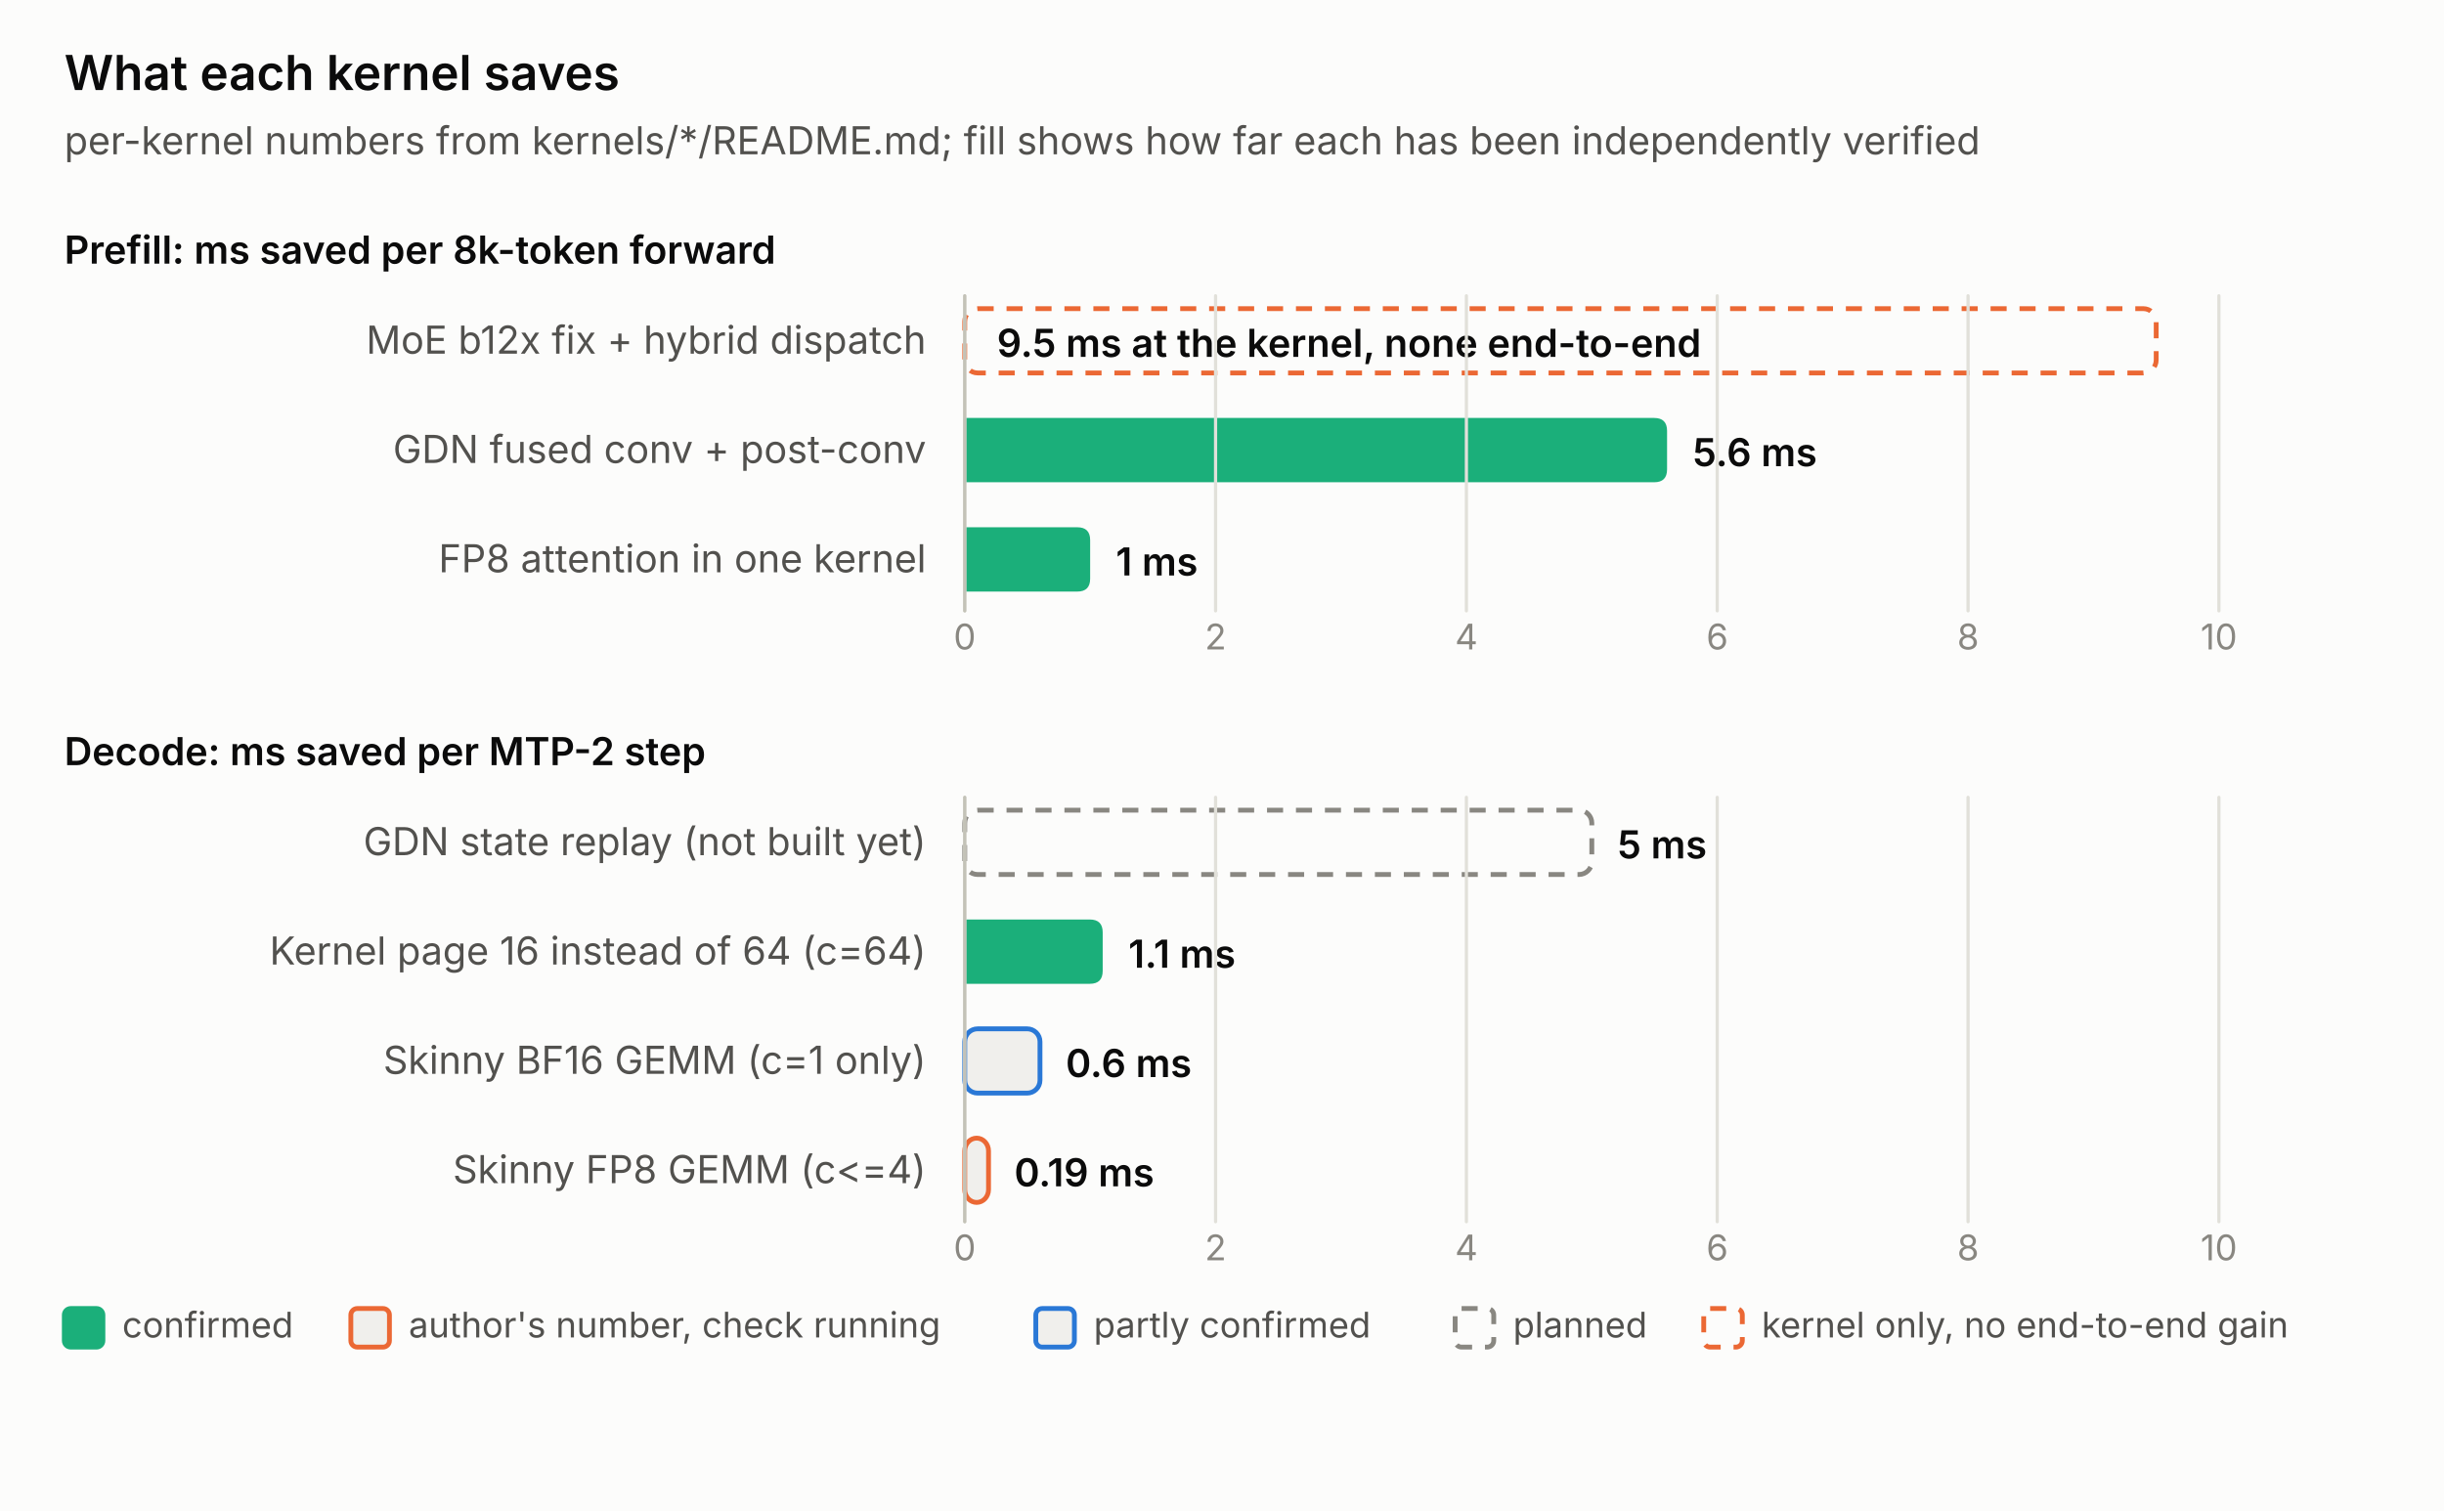
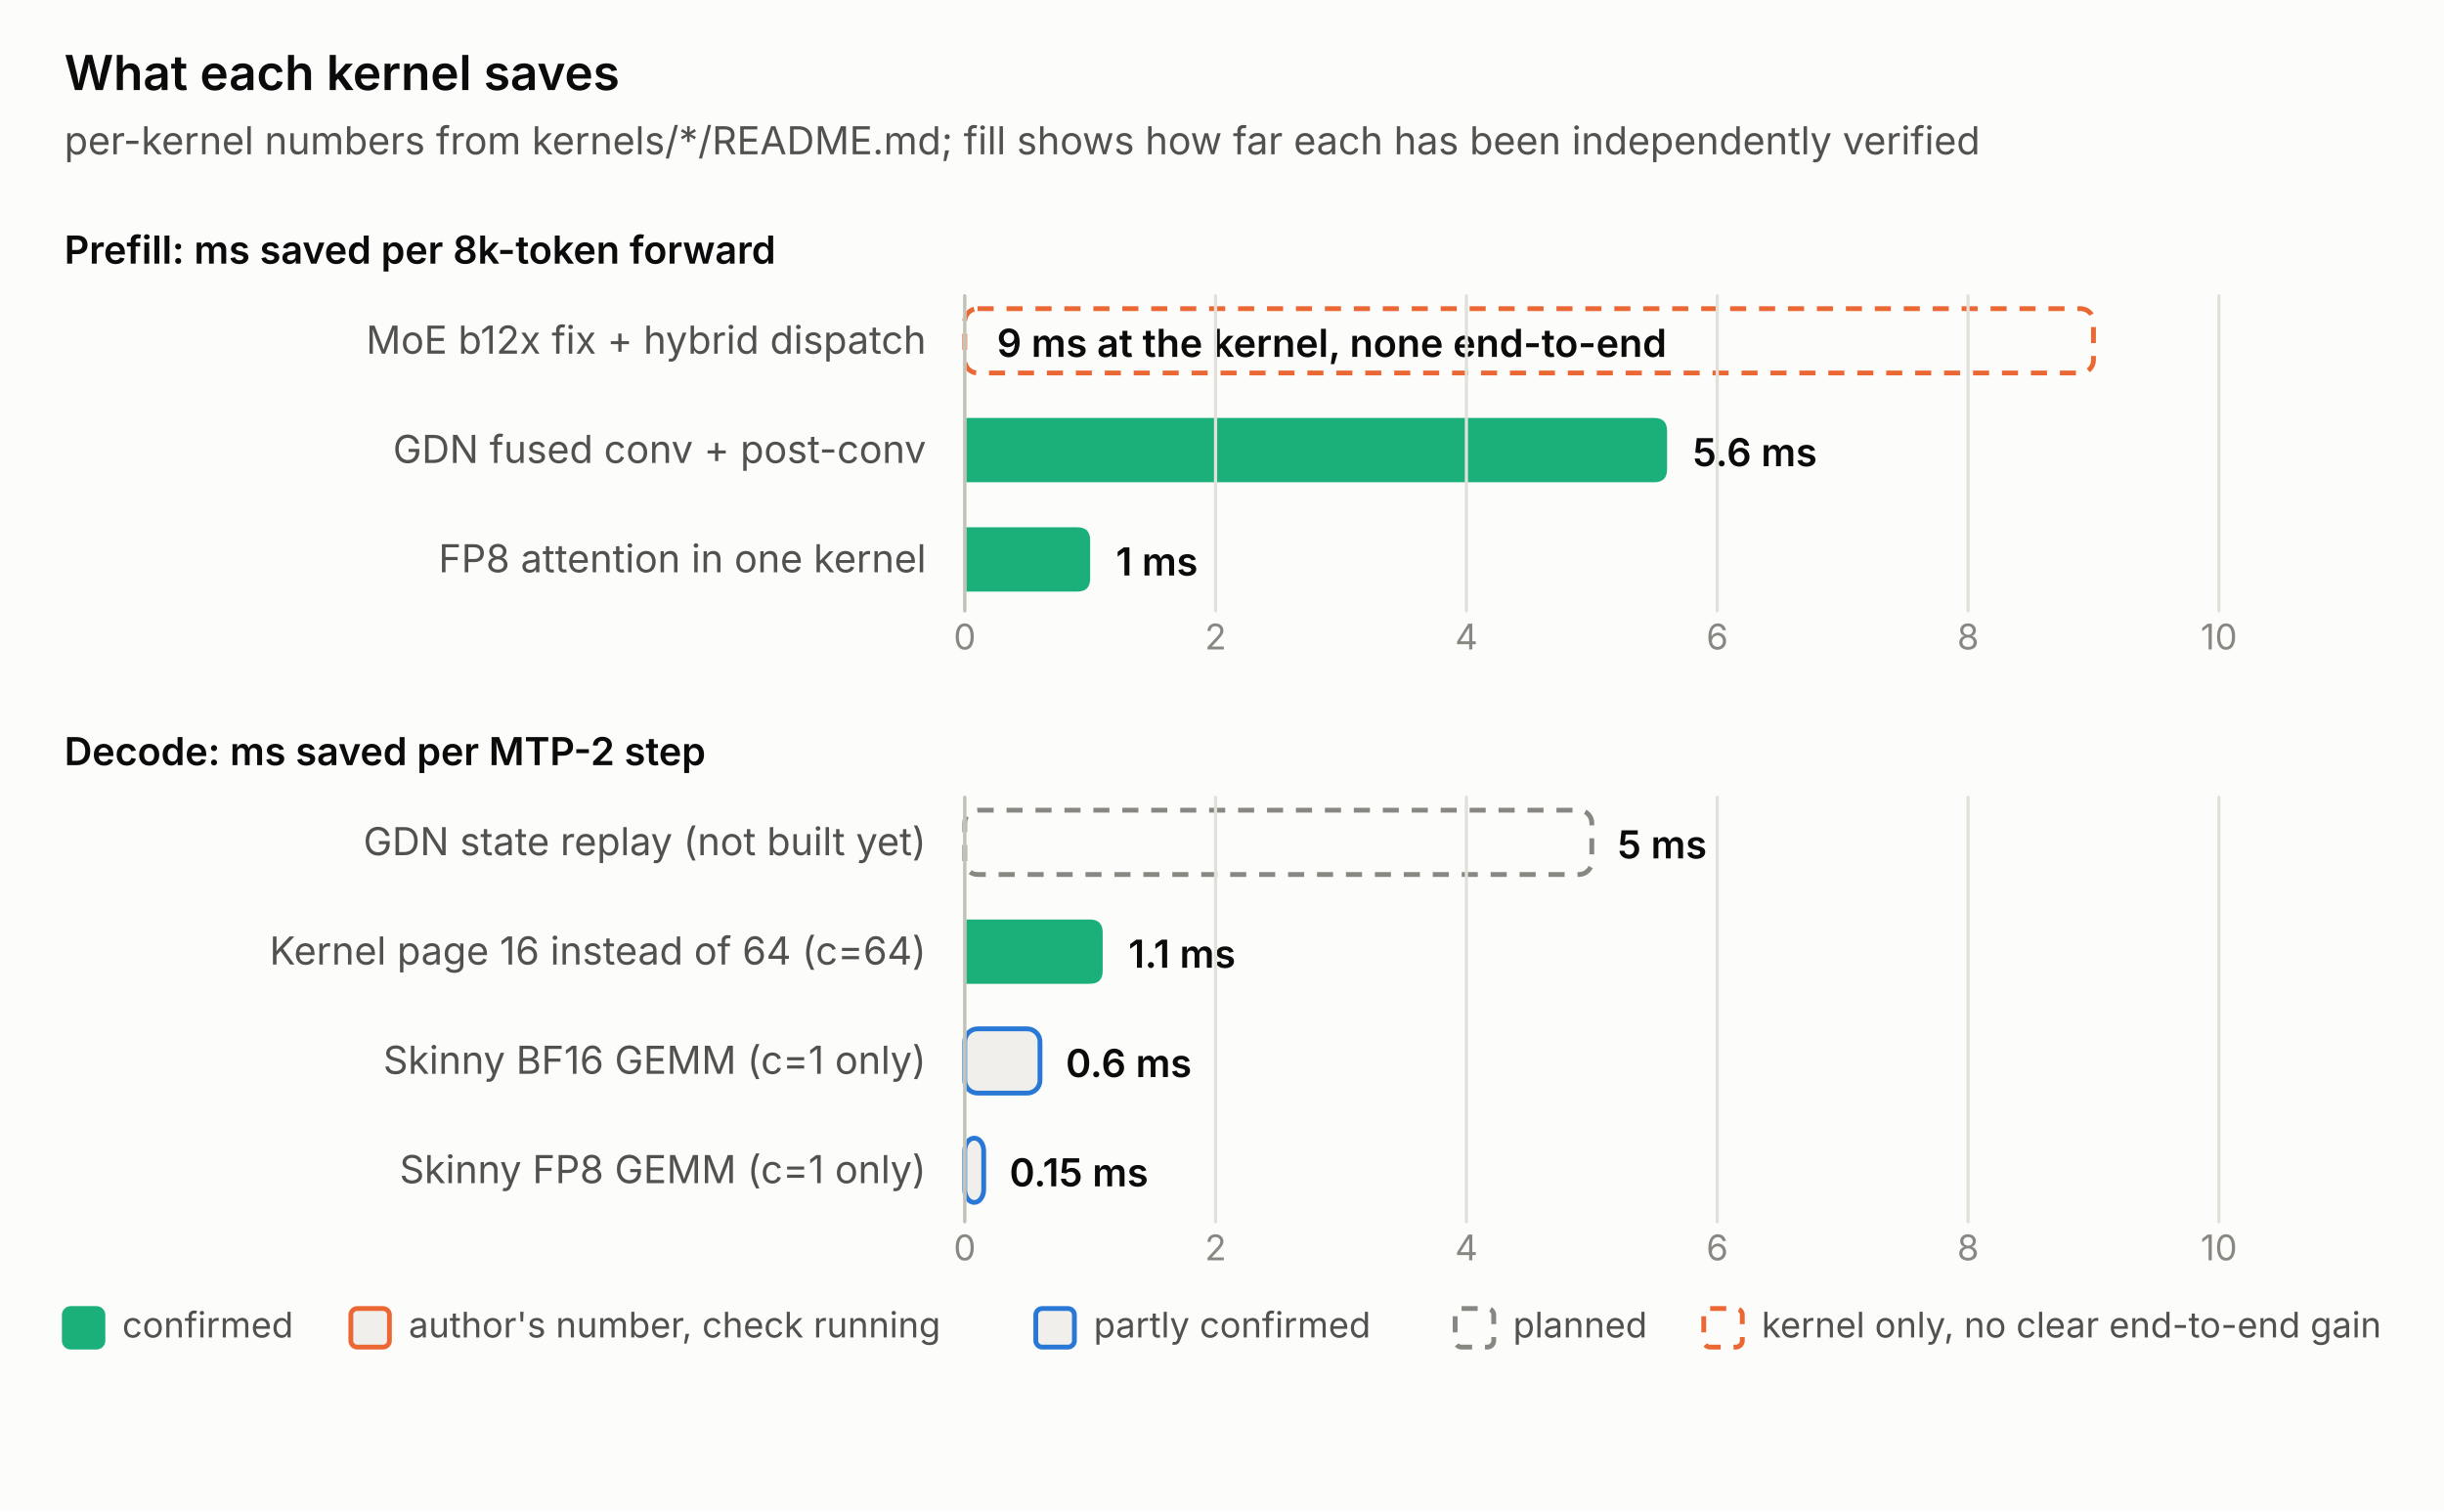
<svg xmlns="http://www.w3.org/2000/svg" viewBox="0 0 760 470" width="760" height="470" role="img" aria-label="Milliseconds saved per forward or decode step by each kernel, with its verification status" font-family="system-ui, -apple-system, Segoe UI, sans-serif">
  <defs />
  <rect width="100%" height="100%" fill="#fcfcfb" />
  <text x="20.0" y="28.0" font-size="15" font-weight="600" fill="#0b0b0b" text-anchor="start">What each kernel saves</text>
  <text x="20.0" y="48.0" font-size="12" font-weight="400" fill="#52514e" text-anchor="start">per-kernel numbers from kernels/*/README.md; fill shows how far each has been independently verified</text>
  <text x="20.0" y="82.0" font-size="12" font-weight="600" fill="#0b0b0b" text-anchor="start">Prefill: ms saved per 8k-token forward</text>
  <text x="288.0" y="110.0" font-size="12" font-weight="400" fill="#52514e" text-anchor="end">MoE b12x fix + hybrid dispatch</text>
-   <rect x="300.0" y="96.0" width="370.5" height="20.0" rx="4" fill="#fcfcfb" stroke="#eb6834" stroke-width="1.5" stroke-dasharray="5 4" />
-   <text x="310.0" y="111.0" font-size="12" font-weight="600" fill="#0b0b0b" text-anchor="start">9.5 ms at the kernel, none end-to-end</text>
+   <rect x="300.0" y="96.0" width="351.0" height="20.0" rx="4" fill="#fcfcfb" stroke="#eb6834" stroke-width="1.5" stroke-dasharray="5 4" />
+   <text x="310.0" y="111.0" font-size="12" font-weight="600" fill="#0b0b0b" text-anchor="start">9 ms at the kernel, none end-to-end</text>
  <text x="288.0" y="144.0" font-size="12" font-weight="400" fill="#52514e" text-anchor="end">GDN fused conv + post-conv</text>
  <path d="M300.0,130.0 H514.4 Q518.4,130.0 518.4,134.0 V146.0 Q518.4,150.0 514.4,150.0 H300.0 Z" fill="#1baf7a" />
  <text x="526.4" y="145.0" font-size="12" font-weight="600" fill="#0b0b0b" text-anchor="start">5.6 ms</text>
  <text x="288.0" y="178.0" font-size="12" font-weight="400" fill="#52514e" text-anchor="end">FP8 attention in one kernel</text>
  <path d="M300.0,164.0 H335.0 Q339.0,164.0 339.0,168.0 V180.0 Q339.0,184.0 335.0,184.0 H300.0 Z" fill="#1baf7a" />
  <text x="347.0" y="179.0" font-size="12" font-weight="600" fill="#0b0b0b" text-anchor="start">1 ms</text>
  <line x1="300.0" y1="92.0" x2="300.0" y2="190.0" stroke="#e1e0d9" stroke-width="1" stroke-linecap="round" />
  <text x="300.0" y="202.0" font-size="11" font-weight="400" fill="#898781" text-anchor="middle">0</text>
  <line x1="378.0" y1="92.0" x2="378.0" y2="190.0" stroke="#e1e0d9" stroke-width="1" stroke-linecap="round" />
  <text x="378.0" y="202.0" font-size="11" font-weight="400" fill="#898781" text-anchor="middle">2</text>
  <line x1="456.0" y1="92.0" x2="456.0" y2="190.0" stroke="#e1e0d9" stroke-width="1" stroke-linecap="round" />
  <text x="456.0" y="202.0" font-size="11" font-weight="400" fill="#898781" text-anchor="middle">4</text>
  <line x1="534.0" y1="92.0" x2="534.0" y2="190.0" stroke="#e1e0d9" stroke-width="1" stroke-linecap="round" />
  <text x="534.0" y="202.0" font-size="11" font-weight="400" fill="#898781" text-anchor="middle">6</text>
  <line x1="612.0" y1="92.0" x2="612.0" y2="190.0" stroke="#e1e0d9" stroke-width="1" stroke-linecap="round" />
  <text x="612.0" y="202.0" font-size="11" font-weight="400" fill="#898781" text-anchor="middle">8</text>
  <line x1="690.0" y1="92.0" x2="690.0" y2="190.0" stroke="#e1e0d9" stroke-width="1" stroke-linecap="round" />
  <text x="690.0" y="202.0" font-size="11" font-weight="400" fill="#898781" text-anchor="middle">10</text>
  <line x1="300.0" y1="92.0" x2="300.0" y2="190.0" stroke="#c3c2b7" stroke-width="1" stroke-linecap="round" />
  <text x="20.0" y="238.0" font-size="12" font-weight="600" fill="#0b0b0b" text-anchor="start">Decode: ms saved per MTP-2 step</text>
  <text x="288.0" y="266.0" font-size="12" font-weight="400" fill="#52514e" text-anchor="end">GDN state replay (not built yet)</text>
  <rect x="300.0" y="252.0" width="195.0" height="20.0" rx="4" fill="#fcfcfb" stroke="#898781" stroke-width="1.5" stroke-dasharray="5 4" />
  <text x="503.0" y="267.0" font-size="12" font-weight="600" fill="#0b0b0b" text-anchor="start">5 ms</text>
  <text x="288.0" y="300.0" font-size="12" font-weight="400" fill="#52514e" text-anchor="end">Kernel page 16 instead of 64 (c=64)</text>
  <path d="M300.0,286.0 H338.9 Q342.9,286.0 342.9,290.0 V302.0 Q342.9,306.0 338.9,306.0 H300.0 Z" fill="#1baf7a" />
  <text x="350.9" y="301.0" font-size="12" font-weight="600" fill="#0b0b0b" text-anchor="start">1.1 ms</text>
  <text x="288.0" y="334.0" font-size="12" font-weight="400" fill="#52514e" text-anchor="end">Skinny BF16 GEMM (c=1 only)</text>
  <rect x="300.0" y="320.0" width="23.4" height="20.0" rx="4" fill="#f0efec" stroke="#2a78d6" stroke-width="1.5" />
  <text x="331.4" y="335.0" font-size="12" font-weight="600" fill="#0b0b0b" text-anchor="start">0.6 ms</text>
-   <text x="288.0" y="368.0" font-size="12" font-weight="400" fill="#52514e" text-anchor="end">Skinny FP8 GEMM (c&lt;=4)</text>
-   <rect x="300.0" y="354.0" width="7.4" height="20.0" rx="4" fill="#f0efec" stroke="#eb6834" stroke-width="1.5" />
-   <text x="315.4" y="369.0" font-size="12" font-weight="600" fill="#0b0b0b" text-anchor="start">0.19 ms</text>
+   <text x="288.0" y="368.0" font-size="12" font-weight="400" fill="#52514e" text-anchor="end">Skinny FP8 GEMM (c=1 only)</text>
+   <rect x="300.0" y="354.0" width="5.9" height="20.0" rx="4" fill="#f0efec" stroke="#2a78d6" stroke-width="1.5" />
+   <text x="313.9" y="369.0" font-size="12" font-weight="600" fill="#0b0b0b" text-anchor="start">0.15 ms</text>
  <line x1="300.0" y1="248.0" x2="300.0" y2="380.0" stroke="#e1e0d9" stroke-width="1" stroke-linecap="round" />
  <text x="300.0" y="392.0" font-size="11" font-weight="400" fill="#898781" text-anchor="middle">0</text>
  <line x1="378.0" y1="248.0" x2="378.0" y2="380.0" stroke="#e1e0d9" stroke-width="1" stroke-linecap="round" />
  <text x="378.0" y="392.0" font-size="11" font-weight="400" fill="#898781" text-anchor="middle">2</text>
  <line x1="456.0" y1="248.0" x2="456.0" y2="380.0" stroke="#e1e0d9" stroke-width="1" stroke-linecap="round" />
  <text x="456.0" y="392.0" font-size="11" font-weight="400" fill="#898781" text-anchor="middle">4</text>
  <line x1="534.0" y1="248.0" x2="534.0" y2="380.0" stroke="#e1e0d9" stroke-width="1" stroke-linecap="round" />
  <text x="534.0" y="392.0" font-size="11" font-weight="400" fill="#898781" text-anchor="middle">6</text>
  <line x1="612.0" y1="248.0" x2="612.0" y2="380.0" stroke="#e1e0d9" stroke-width="1" stroke-linecap="round" />
  <text x="612.0" y="392.0" font-size="11" font-weight="400" fill="#898781" text-anchor="middle">8</text>
  <line x1="690.0" y1="248.0" x2="690.0" y2="380.0" stroke="#e1e0d9" stroke-width="1" stroke-linecap="round" />
  <text x="690.0" y="392.0" font-size="11" font-weight="400" fill="#898781" text-anchor="middle">10</text>
  <line x1="300.0" y1="248.0" x2="300.0" y2="380.0" stroke="#c3c2b7" stroke-width="1" stroke-linecap="round" />
  <rect x="20.0" y="407.0" width="12.0" height="12.0" rx="2" fill="#1baf7a" stroke="#1baf7a" stroke-width="1.5" />
  <text x="38.0" y="416.0" font-size="11" font-weight="400" fill="#52514e" text-anchor="start">confirmed</text>
  <rect x="109.1" y="407.0" width="12.0" height="12.0" rx="2" fill="#f0efec" stroke="#eb6834" stroke-width="1.5" />
  <text x="127.1" y="416.0" font-size="11" font-weight="400" fill="#52514e" text-anchor="start">author's number, check running</text>
  <rect x="322.1" y="407.0" width="12.0" height="12.0" rx="2" fill="#f0efec" stroke="#2a78d6" stroke-width="1.5" />
  <text x="340.1" y="416.0" font-size="11" font-weight="400" fill="#52514e" text-anchor="start">partly confirmed</text>
  <rect x="452.5" y="407.0" width="12.0" height="12.0" rx="2" fill="#fcfcfb" stroke="#898781" stroke-width="1.5" stroke-dasharray="5 4" />
  <text x="470.5" y="416.0" font-size="11" font-weight="400" fill="#52514e" text-anchor="start">planned</text>
  <rect x="529.8" y="407.0" width="12.0" height="12.0" rx="2" fill="#fcfcfb" stroke="#eb6834" stroke-width="1.5" stroke-dasharray="5 4" />
-   <text x="547.8" y="416.0" font-size="11" font-weight="400" fill="#52514e" text-anchor="start">kernel only, no end-to-end gain</text>
+   <text x="547.8" y="416.0" font-size="11" font-weight="400" fill="#52514e" text-anchor="start">kernel only, no clear end-to-end gain</text>
</svg>
